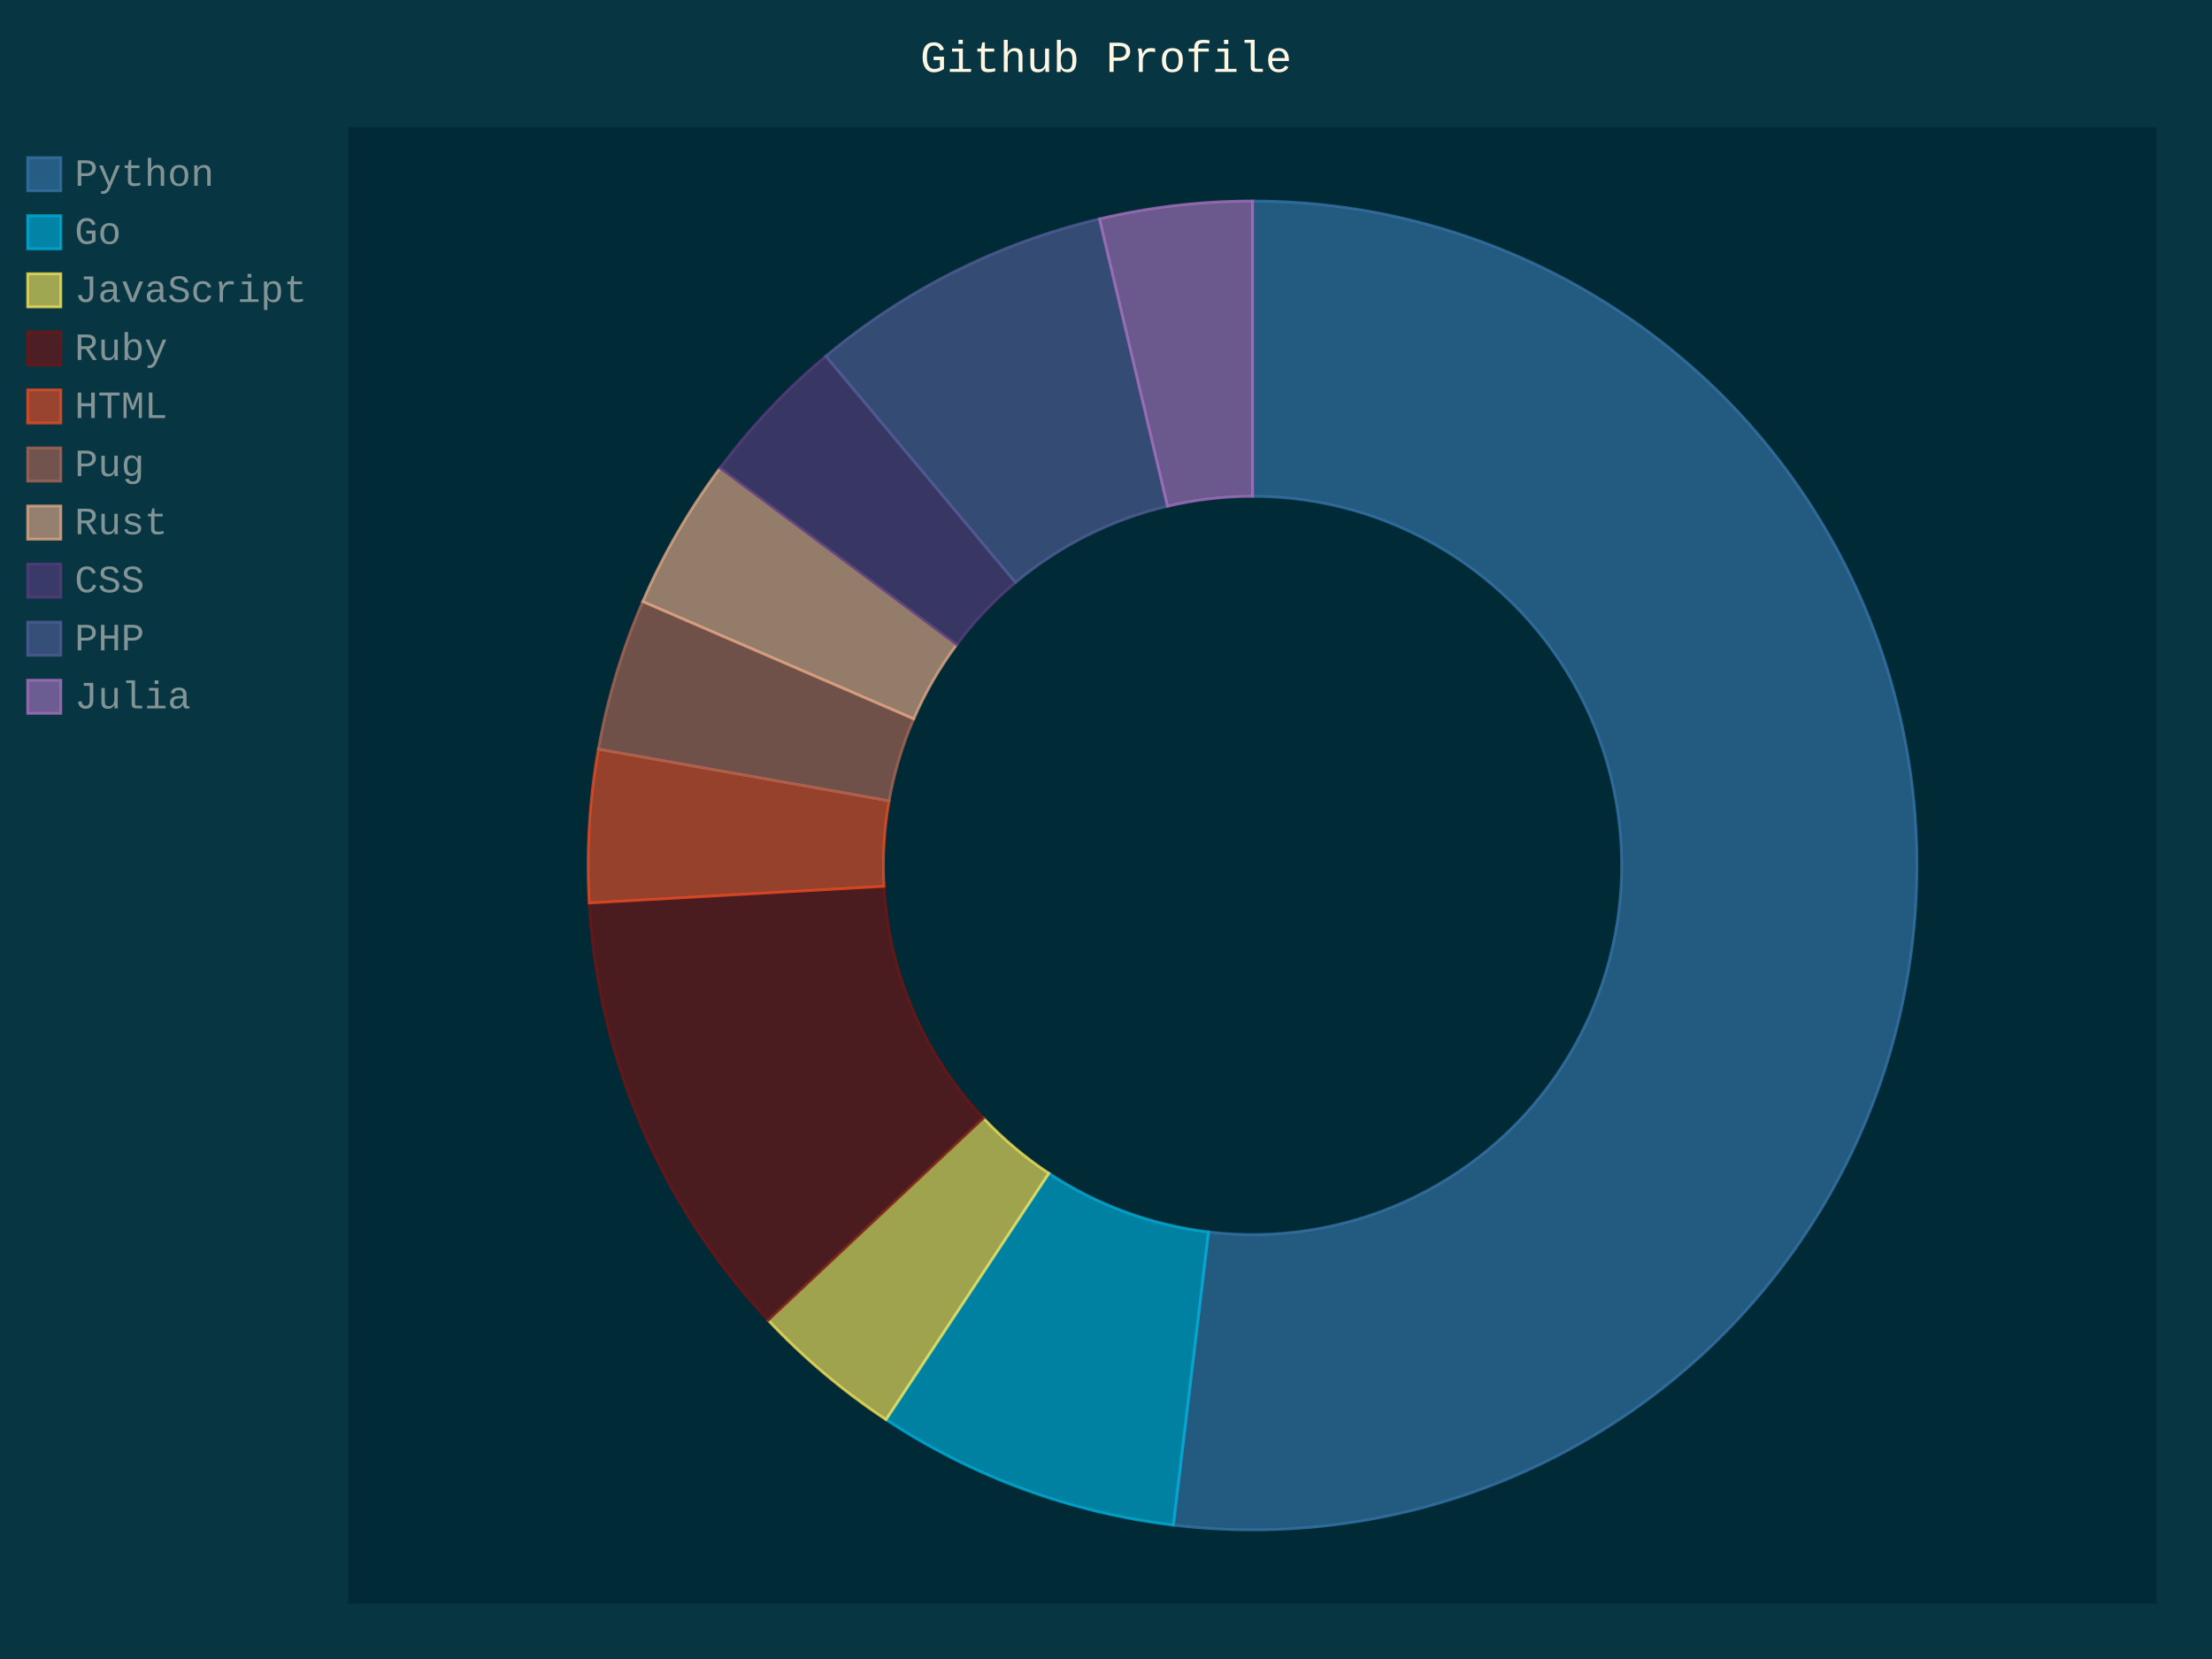
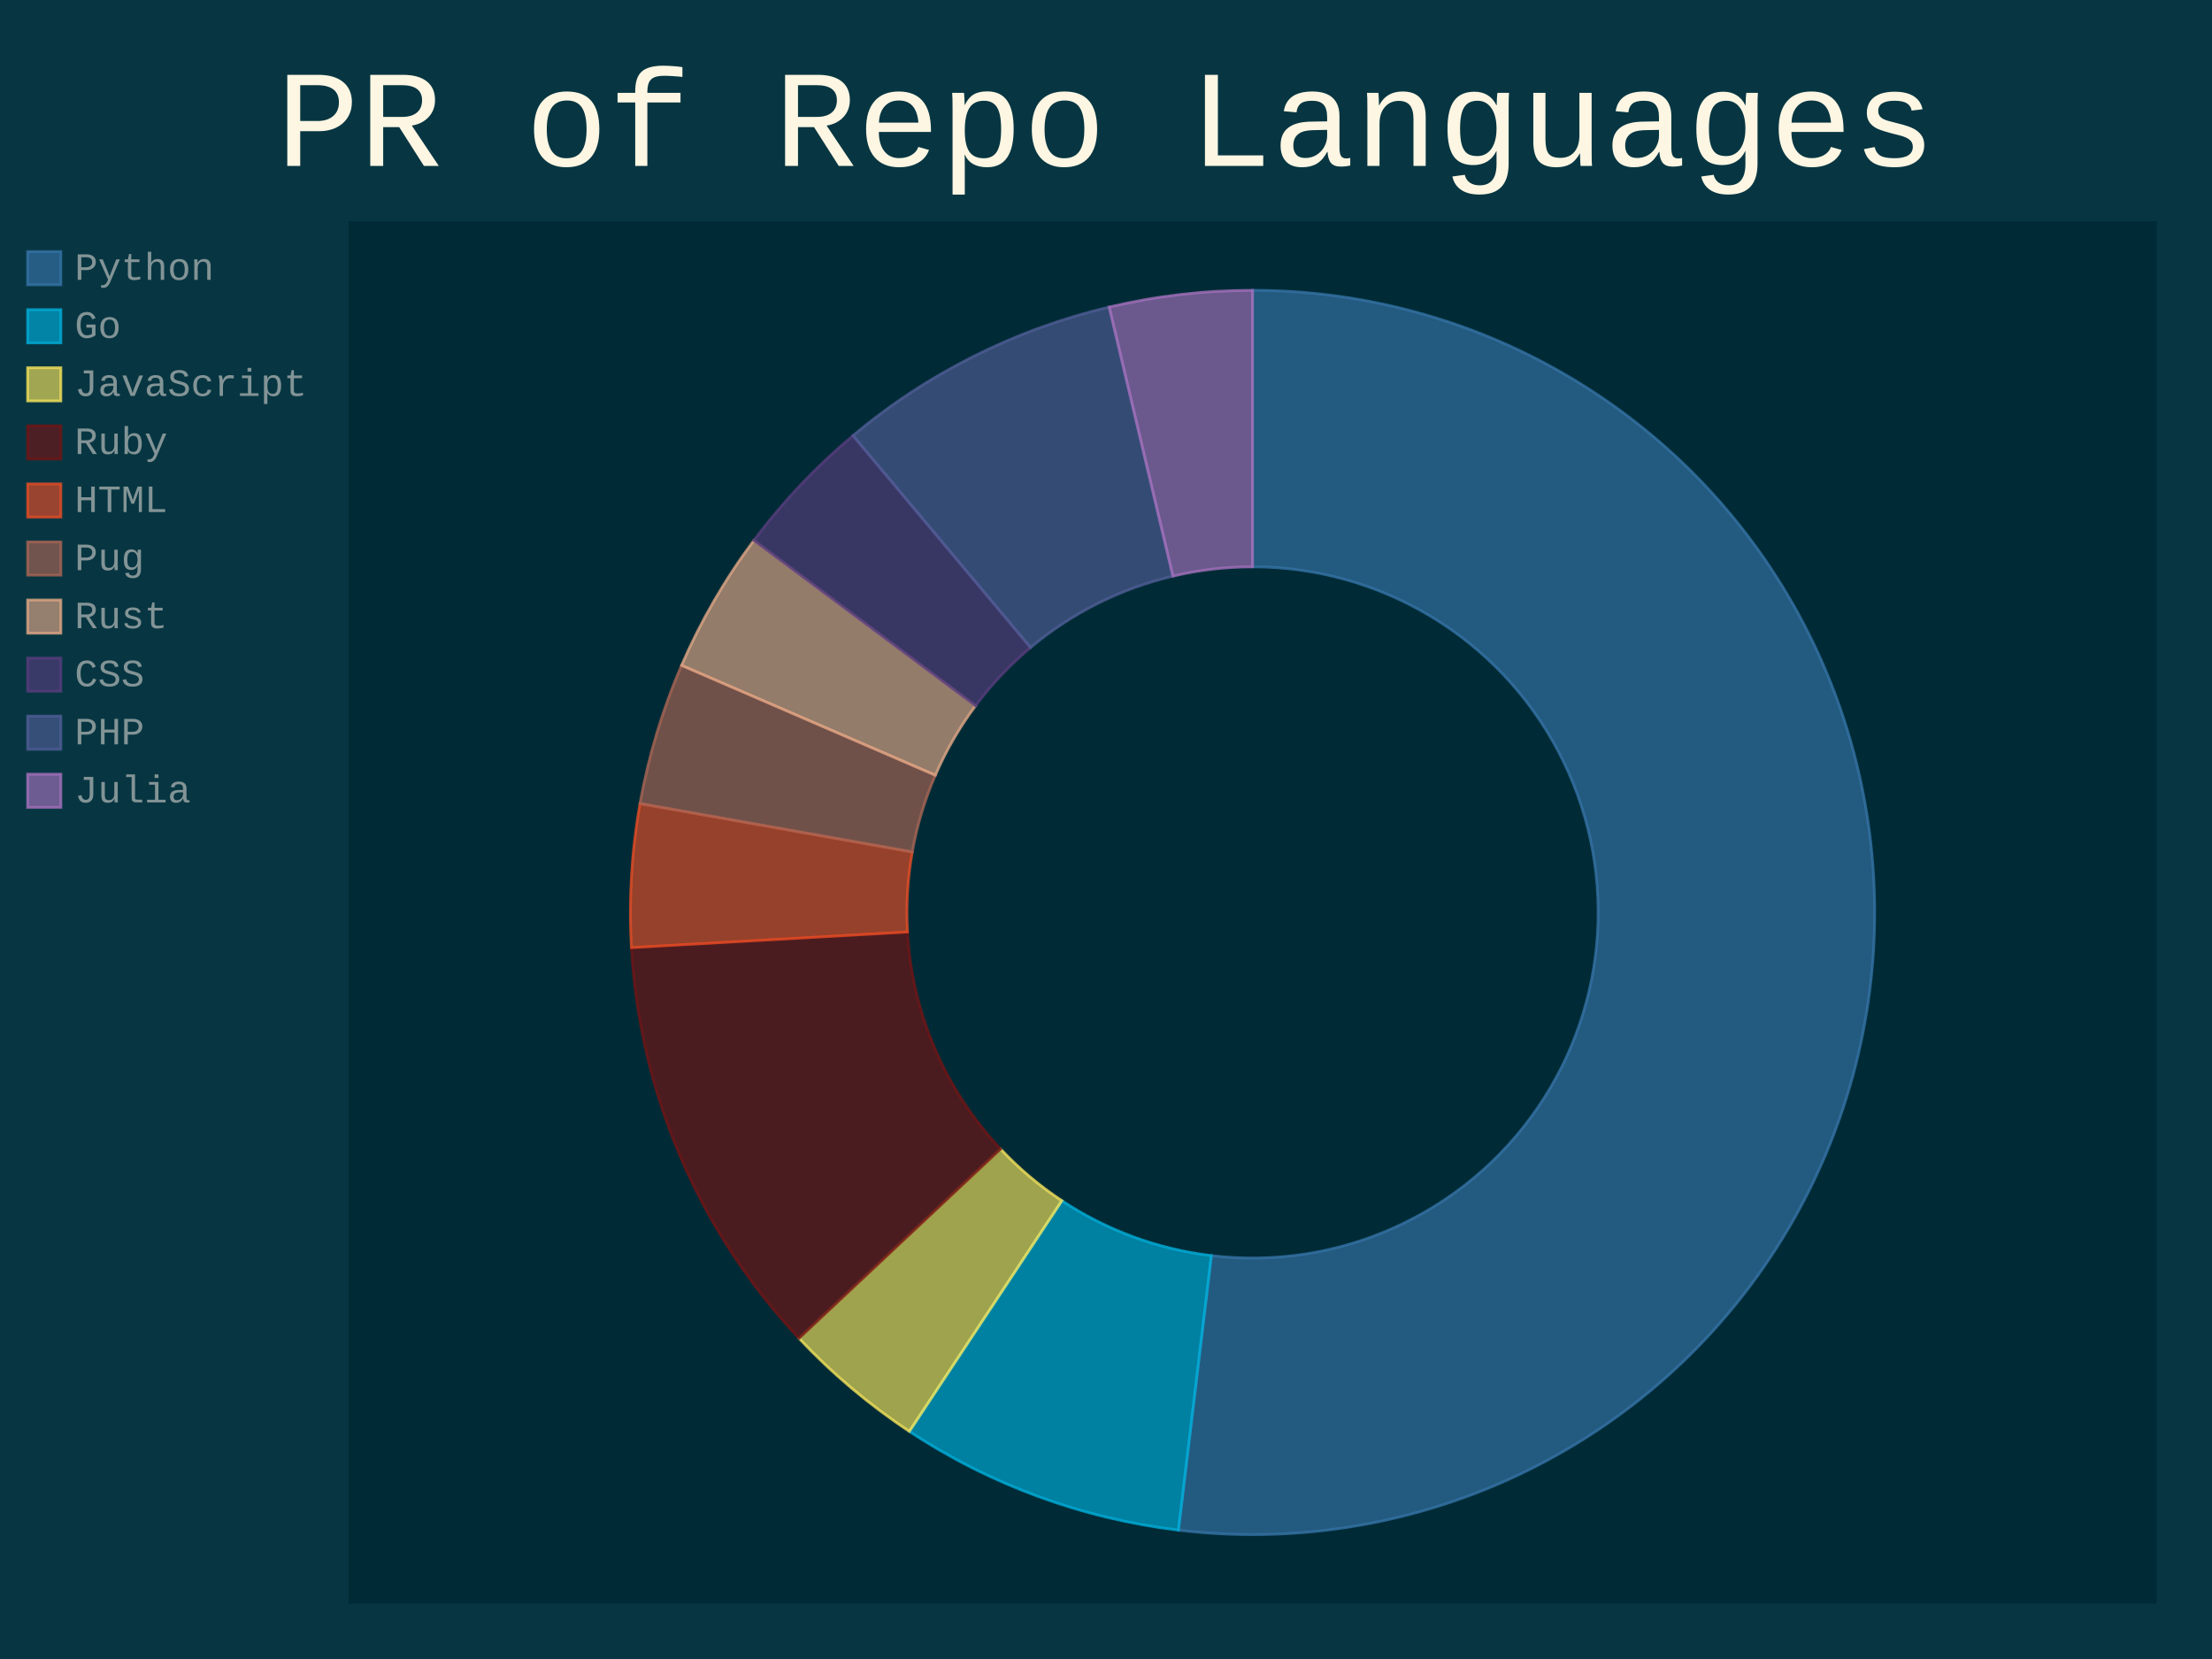
- <svg xmlns="http://www.w3.org/2000/svg" id="chart-2e3735d8-776f-48ed-a0a0-9d76ed4474e9" class="pygal-chart" viewBox="0 0 800 600">
+ <svg xmlns="http://www.w3.org/2000/svg" id="chart-e99f78a7-82f5-4590-b78f-cdfc66d2101d" class="pygal-chart" viewBox="0 0 800 600">
  <defs>
-     <style type="text/css">#chart-2e3735d8-776f-48ed-a0a0-9d76ed4474e9{-webkit-user-select:none;-webkit-font-smoothing:antialiased;font-family:Consolas,"Liberation Mono",Menlo,Courier,monospace}#chart-2e3735d8-776f-48ed-a0a0-9d76ed4474e9 .title{font-family:Consolas,"Liberation Mono",Menlo,Courier,monospace;font-size:16px}#chart-2e3735d8-776f-48ed-a0a0-9d76ed4474e9 .legends .legend text{font-family:Consolas,"Liberation Mono",Menlo,Courier,monospace;font-size:14px}#chart-2e3735d8-776f-48ed-a0a0-9d76ed4474e9 .axis text{font-family:Consolas,"Liberation Mono",Menlo,Courier,monospace;font-size:10px}#chart-2e3735d8-776f-48ed-a0a0-9d76ed4474e9 .axis text.major{font-family:Consolas,"Liberation Mono",Menlo,Courier,monospace;font-size:10px}#chart-2e3735d8-776f-48ed-a0a0-9d76ed4474e9 .text-overlay text.value{font-family:Consolas,"Liberation Mono",Menlo,Courier,monospace;font-size:16px}#chart-2e3735d8-776f-48ed-a0a0-9d76ed4474e9 .text-overlay text.label{font-family:Consolas,"Liberation Mono",Menlo,Courier,monospace;font-size:10px}#chart-2e3735d8-776f-48ed-a0a0-9d76ed4474e9 .tooltip{font-family:Consolas,"Liberation Mono",Menlo,Courier,monospace;font-size:14px}#chart-2e3735d8-776f-48ed-a0a0-9d76ed4474e9 text.no_data{font-family:Consolas,"Liberation Mono",Menlo,Courier,monospace;font-size:64px}
- #chart-2e3735d8-776f-48ed-a0a0-9d76ed4474e9{background-color:#073642}#chart-2e3735d8-776f-48ed-a0a0-9d76ed4474e9 path,#chart-2e3735d8-776f-48ed-a0a0-9d76ed4474e9 line,#chart-2e3735d8-776f-48ed-a0a0-9d76ed4474e9 rect,#chart-2e3735d8-776f-48ed-a0a0-9d76ed4474e9 circle{-webkit-transition:500ms ease-in;-moz-transition:500ms ease-in;transition:500ms ease-in}#chart-2e3735d8-776f-48ed-a0a0-9d76ed4474e9 .graph &gt; .background{fill:#073642}#chart-2e3735d8-776f-48ed-a0a0-9d76ed4474e9 .plot &gt; .background{fill:#002b36}#chart-2e3735d8-776f-48ed-a0a0-9d76ed4474e9 .graph{fill:#839496}#chart-2e3735d8-776f-48ed-a0a0-9d76ed4474e9 text.no_data{fill:#fdf6e3}#chart-2e3735d8-776f-48ed-a0a0-9d76ed4474e9 .title{fill:#fdf6e3}#chart-2e3735d8-776f-48ed-a0a0-9d76ed4474e9 .legends .legend text{fill:#839496}#chart-2e3735d8-776f-48ed-a0a0-9d76ed4474e9 .legends .legend:hover text{fill:#fdf6e3}#chart-2e3735d8-776f-48ed-a0a0-9d76ed4474e9 .axis .line{stroke:#fdf6e3}#chart-2e3735d8-776f-48ed-a0a0-9d76ed4474e9 .axis .guide.line{stroke:#657b83}#chart-2e3735d8-776f-48ed-a0a0-9d76ed4474e9 .axis .major.line{stroke:#839496}#chart-2e3735d8-776f-48ed-a0a0-9d76ed4474e9 .axis text.major{fill:#fdf6e3}#chart-2e3735d8-776f-48ed-a0a0-9d76ed4474e9 .axis.y .guides:hover .guide.line,#chart-2e3735d8-776f-48ed-a0a0-9d76ed4474e9 .line-graph .axis.x .guides:hover .guide.line,#chart-2e3735d8-776f-48ed-a0a0-9d76ed4474e9 .stackedline-graph .axis.x .guides:hover .guide.line,#chart-2e3735d8-776f-48ed-a0a0-9d76ed4474e9 .xy-graph .axis.x .guides:hover .guide.line{stroke:#fdf6e3}#chart-2e3735d8-776f-48ed-a0a0-9d76ed4474e9 .axis .guides:hover text{fill:#fdf6e3}#chart-2e3735d8-776f-48ed-a0a0-9d76ed4474e9 .reactive{fill-opacity:.66;stroke-opacity:.8;stroke-width:1}#chart-2e3735d8-776f-48ed-a0a0-9d76ed4474e9 .ci{stroke:#839496}#chart-2e3735d8-776f-48ed-a0a0-9d76ed4474e9 .reactive.active,#chart-2e3735d8-776f-48ed-a0a0-9d76ed4474e9 .active .reactive{fill-opacity:.9;stroke-opacity:.9;stroke-width:4}#chart-2e3735d8-776f-48ed-a0a0-9d76ed4474e9 .ci .reactive.active{stroke-width:1.5}#chart-2e3735d8-776f-48ed-a0a0-9d76ed4474e9 .series text{fill:#fdf6e3}#chart-2e3735d8-776f-48ed-a0a0-9d76ed4474e9 .tooltip rect{fill:#002b36;stroke:#fdf6e3;-webkit-transition:opacity 500ms ease-in;-moz-transition:opacity 500ms ease-in;transition:opacity 500ms ease-in}#chart-2e3735d8-776f-48ed-a0a0-9d76ed4474e9 .tooltip .label{fill:#839496}#chart-2e3735d8-776f-48ed-a0a0-9d76ed4474e9 .tooltip .label{fill:#839496}#chart-2e3735d8-776f-48ed-a0a0-9d76ed4474e9 .tooltip .legend{font-size:.8em;fill:#657b83}#chart-2e3735d8-776f-48ed-a0a0-9d76ed4474e9 .tooltip .x_label{font-size:.6em;fill:#fdf6e3}#chart-2e3735d8-776f-48ed-a0a0-9d76ed4474e9 .tooltip .xlink{font-size:.5em;text-decoration:underline}#chart-2e3735d8-776f-48ed-a0a0-9d76ed4474e9 .tooltip .value{font-size:1.5em}#chart-2e3735d8-776f-48ed-a0a0-9d76ed4474e9 .bound{font-size:.5em}#chart-2e3735d8-776f-48ed-a0a0-9d76ed4474e9 .max-value{font-size:.75em;fill:#657b83}#chart-2e3735d8-776f-48ed-a0a0-9d76ed4474e9 .map-element{fill:#002b36;stroke:#657b83 !important}#chart-2e3735d8-776f-48ed-a0a0-9d76ed4474e9 .map-element .reactive{fill-opacity:inherit;stroke-opacity:inherit}#chart-2e3735d8-776f-48ed-a0a0-9d76ed4474e9 .color-0,#chart-2e3735d8-776f-48ed-a0a0-9d76ed4474e9 .color-0 a:visited{stroke:#3572A5;fill:#3572A5}#chart-2e3735d8-776f-48ed-a0a0-9d76ed4474e9 .color-1,#chart-2e3735d8-776f-48ed-a0a0-9d76ed4474e9 .color-1 a:visited{stroke:#00ADD8;fill:#00ADD8}#chart-2e3735d8-776f-48ed-a0a0-9d76ed4474e9 .color-2,#chart-2e3735d8-776f-48ed-a0a0-9d76ed4474e9 .color-2 a:visited{stroke:#f1e05a;fill:#f1e05a}#chart-2e3735d8-776f-48ed-a0a0-9d76ed4474e9 .color-3,#chart-2e3735d8-776f-48ed-a0a0-9d76ed4474e9 .color-3 a:visited{stroke:#701516;fill:#701516}#chart-2e3735d8-776f-48ed-a0a0-9d76ed4474e9 .color-4,#chart-2e3735d8-776f-48ed-a0a0-9d76ed4474e9 .color-4 a:visited{stroke:#e34c26;fill:#e34c26}#chart-2e3735d8-776f-48ed-a0a0-9d76ed4474e9 .color-5,#chart-2e3735d8-776f-48ed-a0a0-9d76ed4474e9 .color-5 a:visited{stroke:#a86454;fill:#a86454}#chart-2e3735d8-776f-48ed-a0a0-9d76ed4474e9 .color-6,#chart-2e3735d8-776f-48ed-a0a0-9d76ed4474e9 .color-6 a:visited{stroke:#dea584;fill:#dea584}#chart-2e3735d8-776f-48ed-a0a0-9d76ed4474e9 .color-7,#chart-2e3735d8-776f-48ed-a0a0-9d76ed4474e9 .color-7 a:visited{stroke:#563d7c;fill:#563d7c}#chart-2e3735d8-776f-48ed-a0a0-9d76ed4474e9 .color-8,#chart-2e3735d8-776f-48ed-a0a0-9d76ed4474e9 .color-8 a:visited{stroke:#4F5D95;fill:#4F5D95}#chart-2e3735d8-776f-48ed-a0a0-9d76ed4474e9 .color-9,#chart-2e3735d8-776f-48ed-a0a0-9d76ed4474e9 .color-9 a:visited{stroke:#a270ba;fill:#a270ba}#chart-2e3735d8-776f-48ed-a0a0-9d76ed4474e9 .text-overlay .color-0 text{fill:black}#chart-2e3735d8-776f-48ed-a0a0-9d76ed4474e9 .text-overlay .color-1 text{fill:black}#chart-2e3735d8-776f-48ed-a0a0-9d76ed4474e9 .text-overlay .color-2 text{fill:black}#chart-2e3735d8-776f-48ed-a0a0-9d76ed4474e9 .text-overlay .color-3 text{fill:black}#chart-2e3735d8-776f-48ed-a0a0-9d76ed4474e9 .text-overlay .color-4 text{fill:black}#chart-2e3735d8-776f-48ed-a0a0-9d76ed4474e9 .text-overlay .color-5 text{fill:black}#chart-2e3735d8-776f-48ed-a0a0-9d76ed4474e9 .text-overlay .color-6 text{fill:black}#chart-2e3735d8-776f-48ed-a0a0-9d76ed4474e9 .text-overlay .color-7 text{fill:black}#chart-2e3735d8-776f-48ed-a0a0-9d76ed4474e9 .text-overlay .color-8 text{fill:black}#chart-2e3735d8-776f-48ed-a0a0-9d76ed4474e9 .text-overlay .color-9 text{fill:black}
- #chart-2e3735d8-776f-48ed-a0a0-9d76ed4474e9 text.no_data{text-anchor:middle}#chart-2e3735d8-776f-48ed-a0a0-9d76ed4474e9 .guide.line{fill:none}#chart-2e3735d8-776f-48ed-a0a0-9d76ed4474e9 .centered{text-anchor:middle}#chart-2e3735d8-776f-48ed-a0a0-9d76ed4474e9 .title{text-anchor:middle}#chart-2e3735d8-776f-48ed-a0a0-9d76ed4474e9 .legends .legend text{fill-opacity:1}#chart-2e3735d8-776f-48ed-a0a0-9d76ed4474e9 .axis.x text{text-anchor:middle}#chart-2e3735d8-776f-48ed-a0a0-9d76ed4474e9 .axis.x:not(.web) text[transform]{text-anchor:start}#chart-2e3735d8-776f-48ed-a0a0-9d76ed4474e9 .axis.x:not(.web) text[transform].backwards{text-anchor:end}#chart-2e3735d8-776f-48ed-a0a0-9d76ed4474e9 .axis.y text{text-anchor:end}#chart-2e3735d8-776f-48ed-a0a0-9d76ed4474e9 .axis.y text[transform].backwards{text-anchor:start}#chart-2e3735d8-776f-48ed-a0a0-9d76ed4474e9 .axis.y2 text{text-anchor:start}#chart-2e3735d8-776f-48ed-a0a0-9d76ed4474e9 .axis.y2 text[transform].backwards{text-anchor:end}#chart-2e3735d8-776f-48ed-a0a0-9d76ed4474e9 .axis .guide.line{stroke-dasharray:4,4;stroke:black}#chart-2e3735d8-776f-48ed-a0a0-9d76ed4474e9 .axis .major.guide.line{stroke-dasharray:6,6;stroke:black}#chart-2e3735d8-776f-48ed-a0a0-9d76ed4474e9 .horizontal .axis.y .guide.line,#chart-2e3735d8-776f-48ed-a0a0-9d76ed4474e9 .horizontal .axis.y2 .guide.line,#chart-2e3735d8-776f-48ed-a0a0-9d76ed4474e9 .vertical .axis.x .guide.line{opacity:0}#chart-2e3735d8-776f-48ed-a0a0-9d76ed4474e9 .horizontal .axis.always_show .guide.line,#chart-2e3735d8-776f-48ed-a0a0-9d76ed4474e9 .vertical .axis.always_show .guide.line{opacity:1 !important}#chart-2e3735d8-776f-48ed-a0a0-9d76ed4474e9 .axis.y .guides:hover .guide.line,#chart-2e3735d8-776f-48ed-a0a0-9d76ed4474e9 .axis.y2 .guides:hover .guide.line,#chart-2e3735d8-776f-48ed-a0a0-9d76ed4474e9 .axis.x .guides:hover .guide.line{opacity:1}#chart-2e3735d8-776f-48ed-a0a0-9d76ed4474e9 .axis .guides:hover text{opacity:1}#chart-2e3735d8-776f-48ed-a0a0-9d76ed4474e9 .nofill{fill:none}#chart-2e3735d8-776f-48ed-a0a0-9d76ed4474e9 .subtle-fill{fill-opacity:.2}#chart-2e3735d8-776f-48ed-a0a0-9d76ed4474e9 .dot{stroke-width:1px;fill-opacity:1;stroke-opacity:1}#chart-2e3735d8-776f-48ed-a0a0-9d76ed4474e9 .dot.active{stroke-width:5px}#chart-2e3735d8-776f-48ed-a0a0-9d76ed4474e9 .dot.negative{fill:transparent}#chart-2e3735d8-776f-48ed-a0a0-9d76ed4474e9 text,#chart-2e3735d8-776f-48ed-a0a0-9d76ed4474e9 tspan{stroke:none !important}#chart-2e3735d8-776f-48ed-a0a0-9d76ed4474e9 .series text.active{opacity:1}#chart-2e3735d8-776f-48ed-a0a0-9d76ed4474e9 .tooltip rect{fill-opacity:.95;stroke-width:.5}#chart-2e3735d8-776f-48ed-a0a0-9d76ed4474e9 .tooltip text{fill-opacity:1}#chart-2e3735d8-776f-48ed-a0a0-9d76ed4474e9 .showable{visibility:hidden}#chart-2e3735d8-776f-48ed-a0a0-9d76ed4474e9 .showable.shown{visibility:visible}#chart-2e3735d8-776f-48ed-a0a0-9d76ed4474e9 .gauge-background{fill:rgba(229,229,229,1);stroke:none}#chart-2e3735d8-776f-48ed-a0a0-9d76ed4474e9 .bg-lines{stroke:#073642;stroke-width:2px}</style>
+     <style type="text/css">#chart-e99f78a7-82f5-4590-b78f-cdfc66d2101d{-webkit-user-select:none;-webkit-font-smoothing:antialiased;font-family:Consolas,"Liberation Mono",Menlo,Courier,monospace}#chart-e99f78a7-82f5-4590-b78f-cdfc66d2101d .title{font-family:Consolas,"Liberation Mono",Menlo,Courier,monospace;font-size:50px}#chart-e99f78a7-82f5-4590-b78f-cdfc66d2101d .legends .legend text{font-family:Consolas,"Liberation Mono",Menlo,Courier,monospace;font-size:14px}#chart-e99f78a7-82f5-4590-b78f-cdfc66d2101d .axis text{font-family:Consolas,"Liberation Mono",Menlo,Courier,monospace;font-size:10px}#chart-e99f78a7-82f5-4590-b78f-cdfc66d2101d .axis text.major{font-family:Consolas,"Liberation Mono",Menlo,Courier,monospace;font-size:10px}#chart-e99f78a7-82f5-4590-b78f-cdfc66d2101d .text-overlay text.value{font-family:Consolas,"Liberation Mono",Menlo,Courier,monospace;font-size:16px}#chart-e99f78a7-82f5-4590-b78f-cdfc66d2101d .text-overlay text.label{font-family:Consolas,"Liberation Mono",Menlo,Courier,monospace;font-size:10px}#chart-e99f78a7-82f5-4590-b78f-cdfc66d2101d .tooltip{font-family:Consolas,"Liberation Mono",Menlo,Courier,monospace;font-size:14px}#chart-e99f78a7-82f5-4590-b78f-cdfc66d2101d text.no_data{font-family:Consolas,"Liberation Mono",Menlo,Courier,monospace;font-size:64px}
+ #chart-e99f78a7-82f5-4590-b78f-cdfc66d2101d{background-color:#073642}#chart-e99f78a7-82f5-4590-b78f-cdfc66d2101d path,#chart-e99f78a7-82f5-4590-b78f-cdfc66d2101d line,#chart-e99f78a7-82f5-4590-b78f-cdfc66d2101d rect,#chart-e99f78a7-82f5-4590-b78f-cdfc66d2101d circle{-webkit-transition:500ms ease-in;-moz-transition:500ms ease-in;transition:500ms ease-in}#chart-e99f78a7-82f5-4590-b78f-cdfc66d2101d .graph &gt; .background{fill:#073642}#chart-e99f78a7-82f5-4590-b78f-cdfc66d2101d .plot &gt; .background{fill:#002b36}#chart-e99f78a7-82f5-4590-b78f-cdfc66d2101d .graph{fill:#839496}#chart-e99f78a7-82f5-4590-b78f-cdfc66d2101d text.no_data{fill:#fdf6e3}#chart-e99f78a7-82f5-4590-b78f-cdfc66d2101d .title{fill:#fdf6e3}#chart-e99f78a7-82f5-4590-b78f-cdfc66d2101d .legends .legend text{fill:#839496}#chart-e99f78a7-82f5-4590-b78f-cdfc66d2101d .legends .legend:hover text{fill:#fdf6e3}#chart-e99f78a7-82f5-4590-b78f-cdfc66d2101d .axis .line{stroke:#fdf6e3}#chart-e99f78a7-82f5-4590-b78f-cdfc66d2101d .axis .guide.line{stroke:#657b83}#chart-e99f78a7-82f5-4590-b78f-cdfc66d2101d .axis .major.line{stroke:#839496}#chart-e99f78a7-82f5-4590-b78f-cdfc66d2101d .axis text.major{fill:#fdf6e3}#chart-e99f78a7-82f5-4590-b78f-cdfc66d2101d .axis.y .guides:hover .guide.line,#chart-e99f78a7-82f5-4590-b78f-cdfc66d2101d .line-graph .axis.x .guides:hover .guide.line,#chart-e99f78a7-82f5-4590-b78f-cdfc66d2101d .stackedline-graph .axis.x .guides:hover .guide.line,#chart-e99f78a7-82f5-4590-b78f-cdfc66d2101d .xy-graph .axis.x .guides:hover .guide.line{stroke:#fdf6e3}#chart-e99f78a7-82f5-4590-b78f-cdfc66d2101d .axis .guides:hover text{fill:#fdf6e3}#chart-e99f78a7-82f5-4590-b78f-cdfc66d2101d .reactive{fill-opacity:.66;stroke-opacity:.8;stroke-width:1}#chart-e99f78a7-82f5-4590-b78f-cdfc66d2101d .ci{stroke:#839496}#chart-e99f78a7-82f5-4590-b78f-cdfc66d2101d .reactive.active,#chart-e99f78a7-82f5-4590-b78f-cdfc66d2101d .active .reactive{fill-opacity:.9;stroke-opacity:.9;stroke-width:4}#chart-e99f78a7-82f5-4590-b78f-cdfc66d2101d .ci .reactive.active{stroke-width:1.5}#chart-e99f78a7-82f5-4590-b78f-cdfc66d2101d .series text{fill:#fdf6e3}#chart-e99f78a7-82f5-4590-b78f-cdfc66d2101d .tooltip rect{fill:#002b36;stroke:#fdf6e3;-webkit-transition:opacity 500ms ease-in;-moz-transition:opacity 500ms ease-in;transition:opacity 500ms ease-in}#chart-e99f78a7-82f5-4590-b78f-cdfc66d2101d .tooltip .label{fill:#839496}#chart-e99f78a7-82f5-4590-b78f-cdfc66d2101d .tooltip .label{fill:#839496}#chart-e99f78a7-82f5-4590-b78f-cdfc66d2101d .tooltip .legend{font-size:.8em;fill:#657b83}#chart-e99f78a7-82f5-4590-b78f-cdfc66d2101d .tooltip .x_label{font-size:.6em;fill:#fdf6e3}#chart-e99f78a7-82f5-4590-b78f-cdfc66d2101d .tooltip .xlink{font-size:.5em;text-decoration:underline}#chart-e99f78a7-82f5-4590-b78f-cdfc66d2101d .tooltip .value{font-size:1.5em}#chart-e99f78a7-82f5-4590-b78f-cdfc66d2101d .bound{font-size:.5em}#chart-e99f78a7-82f5-4590-b78f-cdfc66d2101d .max-value{font-size:.75em;fill:#657b83}#chart-e99f78a7-82f5-4590-b78f-cdfc66d2101d .map-element{fill:#002b36;stroke:#657b83 !important}#chart-e99f78a7-82f5-4590-b78f-cdfc66d2101d .map-element .reactive{fill-opacity:inherit;stroke-opacity:inherit}#chart-e99f78a7-82f5-4590-b78f-cdfc66d2101d .color-0,#chart-e99f78a7-82f5-4590-b78f-cdfc66d2101d .color-0 a:visited{stroke:#3572A5;fill:#3572A5}#chart-e99f78a7-82f5-4590-b78f-cdfc66d2101d .color-1,#chart-e99f78a7-82f5-4590-b78f-cdfc66d2101d .color-1 a:visited{stroke:#00ADD8;fill:#00ADD8}#chart-e99f78a7-82f5-4590-b78f-cdfc66d2101d .color-2,#chart-e99f78a7-82f5-4590-b78f-cdfc66d2101d .color-2 a:visited{stroke:#f1e05a;fill:#f1e05a}#chart-e99f78a7-82f5-4590-b78f-cdfc66d2101d .color-3,#chart-e99f78a7-82f5-4590-b78f-cdfc66d2101d .color-3 a:visited{stroke:#701516;fill:#701516}#chart-e99f78a7-82f5-4590-b78f-cdfc66d2101d .color-4,#chart-e99f78a7-82f5-4590-b78f-cdfc66d2101d .color-4 a:visited{stroke:#e34c26;fill:#e34c26}#chart-e99f78a7-82f5-4590-b78f-cdfc66d2101d .color-5,#chart-e99f78a7-82f5-4590-b78f-cdfc66d2101d .color-5 a:visited{stroke:#a86454;fill:#a86454}#chart-e99f78a7-82f5-4590-b78f-cdfc66d2101d .color-6,#chart-e99f78a7-82f5-4590-b78f-cdfc66d2101d .color-6 a:visited{stroke:#dea584;fill:#dea584}#chart-e99f78a7-82f5-4590-b78f-cdfc66d2101d .color-7,#chart-e99f78a7-82f5-4590-b78f-cdfc66d2101d .color-7 a:visited{stroke:#563d7c;fill:#563d7c}#chart-e99f78a7-82f5-4590-b78f-cdfc66d2101d .color-8,#chart-e99f78a7-82f5-4590-b78f-cdfc66d2101d .color-8 a:visited{stroke:#4F5D95;fill:#4F5D95}#chart-e99f78a7-82f5-4590-b78f-cdfc66d2101d .color-9,#chart-e99f78a7-82f5-4590-b78f-cdfc66d2101d .color-9 a:visited{stroke:#a270ba;fill:#a270ba}#chart-e99f78a7-82f5-4590-b78f-cdfc66d2101d .text-overlay .color-0 text{fill:black}#chart-e99f78a7-82f5-4590-b78f-cdfc66d2101d .text-overlay .color-1 text{fill:black}#chart-e99f78a7-82f5-4590-b78f-cdfc66d2101d .text-overlay .color-2 text{fill:black}#chart-e99f78a7-82f5-4590-b78f-cdfc66d2101d .text-overlay .color-3 text{fill:black}#chart-e99f78a7-82f5-4590-b78f-cdfc66d2101d .text-overlay .color-4 text{fill:black}#chart-e99f78a7-82f5-4590-b78f-cdfc66d2101d .text-overlay .color-5 text{fill:black}#chart-e99f78a7-82f5-4590-b78f-cdfc66d2101d .text-overlay .color-6 text{fill:black}#chart-e99f78a7-82f5-4590-b78f-cdfc66d2101d .text-overlay .color-7 text{fill:black}#chart-e99f78a7-82f5-4590-b78f-cdfc66d2101d .text-overlay .color-8 text{fill:black}#chart-e99f78a7-82f5-4590-b78f-cdfc66d2101d .text-overlay .color-9 text{fill:black}
+ #chart-e99f78a7-82f5-4590-b78f-cdfc66d2101d text.no_data{text-anchor:middle}#chart-e99f78a7-82f5-4590-b78f-cdfc66d2101d .guide.line{fill:none}#chart-e99f78a7-82f5-4590-b78f-cdfc66d2101d .centered{text-anchor:middle}#chart-e99f78a7-82f5-4590-b78f-cdfc66d2101d .title{text-anchor:middle}#chart-e99f78a7-82f5-4590-b78f-cdfc66d2101d .legends .legend text{fill-opacity:1}#chart-e99f78a7-82f5-4590-b78f-cdfc66d2101d .axis.x text{text-anchor:middle}#chart-e99f78a7-82f5-4590-b78f-cdfc66d2101d .axis.x:not(.web) text[transform]{text-anchor:start}#chart-e99f78a7-82f5-4590-b78f-cdfc66d2101d .axis.x:not(.web) text[transform].backwards{text-anchor:end}#chart-e99f78a7-82f5-4590-b78f-cdfc66d2101d .axis.y text{text-anchor:end}#chart-e99f78a7-82f5-4590-b78f-cdfc66d2101d .axis.y text[transform].backwards{text-anchor:start}#chart-e99f78a7-82f5-4590-b78f-cdfc66d2101d .axis.y2 text{text-anchor:start}#chart-e99f78a7-82f5-4590-b78f-cdfc66d2101d .axis.y2 text[transform].backwards{text-anchor:end}#chart-e99f78a7-82f5-4590-b78f-cdfc66d2101d .axis .guide.line{stroke-dasharray:4,4;stroke:black}#chart-e99f78a7-82f5-4590-b78f-cdfc66d2101d .axis .major.guide.line{stroke-dasharray:6,6;stroke:black}#chart-e99f78a7-82f5-4590-b78f-cdfc66d2101d .horizontal .axis.y .guide.line,#chart-e99f78a7-82f5-4590-b78f-cdfc66d2101d .horizontal .axis.y2 .guide.line,#chart-e99f78a7-82f5-4590-b78f-cdfc66d2101d .vertical .axis.x .guide.line{opacity:0}#chart-e99f78a7-82f5-4590-b78f-cdfc66d2101d .horizontal .axis.always_show .guide.line,#chart-e99f78a7-82f5-4590-b78f-cdfc66d2101d .vertical .axis.always_show .guide.line{opacity:1 !important}#chart-e99f78a7-82f5-4590-b78f-cdfc66d2101d .axis.y .guides:hover .guide.line,#chart-e99f78a7-82f5-4590-b78f-cdfc66d2101d .axis.y2 .guides:hover .guide.line,#chart-e99f78a7-82f5-4590-b78f-cdfc66d2101d .axis.x .guides:hover .guide.line{opacity:1}#chart-e99f78a7-82f5-4590-b78f-cdfc66d2101d .axis .guides:hover text{opacity:1}#chart-e99f78a7-82f5-4590-b78f-cdfc66d2101d .nofill{fill:none}#chart-e99f78a7-82f5-4590-b78f-cdfc66d2101d .subtle-fill{fill-opacity:.2}#chart-e99f78a7-82f5-4590-b78f-cdfc66d2101d .dot{stroke-width:1px;fill-opacity:1;stroke-opacity:1}#chart-e99f78a7-82f5-4590-b78f-cdfc66d2101d .dot.active{stroke-width:5px}#chart-e99f78a7-82f5-4590-b78f-cdfc66d2101d .dot.negative{fill:transparent}#chart-e99f78a7-82f5-4590-b78f-cdfc66d2101d text,#chart-e99f78a7-82f5-4590-b78f-cdfc66d2101d tspan{stroke:none !important}#chart-e99f78a7-82f5-4590-b78f-cdfc66d2101d .series text.active{opacity:1}#chart-e99f78a7-82f5-4590-b78f-cdfc66d2101d .tooltip rect{fill-opacity:.95;stroke-width:.5}#chart-e99f78a7-82f5-4590-b78f-cdfc66d2101d .tooltip text{fill-opacity:1}#chart-e99f78a7-82f5-4590-b78f-cdfc66d2101d .showable{visibility:hidden}#chart-e99f78a7-82f5-4590-b78f-cdfc66d2101d .showable.shown{visibility:visible}#chart-e99f78a7-82f5-4590-b78f-cdfc66d2101d .gauge-background{fill:rgba(229,229,229,1);stroke:none}#chart-e99f78a7-82f5-4590-b78f-cdfc66d2101d .bg-lines{stroke:#073642;stroke-width:2px}</style>
  </defs>
  <g class="graph pie-graph vertical">
    <rect x="0" y="0" width="800" height="600" class="background" />
-     <g transform="translate(126, 46)" class="plot">
-       <rect x="0" y="0" width="654.0" height="534" class="background" />
+     <g transform="translate(126, 80)" class="plot">
+       <rect x="0" y="0" width="654.0" height="500" class="background" />
      <g class="series serie-0 color-0">
        <g class="slices">
          <g class="slice">
-             <path d="M327 26.7 A240.3 240.3 0 1 1 298.381 505.59 L311.101 399.55 A133.5 133.5 0 1 0 327 133.5 z" class="slice reactive tooltip-trigger" />
+             <path d="M327 25 A225 225 0 1 1 300.203 473.399 L312.113 374.11 A125 125 0 1 0 327 125 z" class="slice reactive tooltip-trigger" />
          </g>
        </g>
      </g>
      <g class="series serie-1 color-1">
        <g class="slices">
          <g class="slice">
-             <path d="M298.381 505.59 A240.3 240.3 0 0 1 194.439 467.429 L253.355 378.349 A133.5 133.5 0 0 0 311.101 399.55 z" class="slice reactive tooltip-trigger" />
+             <path d="M300.203 473.399 A225 225 0 0 1 202.88 437.668 L258.044 354.26 A125 125 0 0 0 312.113 374.11 z" class="slice reactive tooltip-trigger" />
          </g>
        </g>
      </g>
      <g class="series serie-2 color-2">
        <g class="slices">
          <g class="slice">
-             <path d="M194.439 467.429 A240.3 240.3 0 0 1 151.829 431.497 L229.683 358.387 A133.5 133.5 0 0 0 253.355 378.349 z" class="slice reactive tooltip-trigger" />
+             <path d="M202.88 437.668 A225 225 0 0 1 162.982 404.023 L235.879 335.568 A125 125 0 0 0 258.044 354.26 z" class="slice reactive tooltip-trigger" />
          </g>
        </g>
      </g>
      <g class="series serie-3 color-3">
        <g class="slices">
          <g class="slice">
-             <path d="M151.829 431.497 A240.3 240.3 0 0 1 87.084 280.581 L193.713 274.545 A133.5 133.5 0 0 0 229.683 358.387 z" class="slice reactive tooltip-trigger" />
+             <path d="M162.982 404.023 A225 225 0 0 1 102.36 262.717 L202.2 257.065 A125 125 0 0 0 235.879 335.568 z" class="slice reactive tooltip-trigger" />
          </g>
        </g>
      </g>
      <g class="series serie-4 color-4">
        <g class="slices">
          <g class="slice">
-             <path d="M87.084 280.581 A240.3 240.3 0 0 1 90.409 224.942 L195.561 243.634 A133.5 133.5 0 0 0 193.713 274.545 z" class="slice reactive tooltip-trigger" />
+             <path d="M102.36 262.717 A225 225 0 0 1 105.473 210.62 L203.929 228.122 A125 125 0 0 0 202.2 257.065 z" class="slice reactive tooltip-trigger" />
          </g>
        </g>
      </g>
      <g class="series serie-5 color-5">
        <g class="slices">
          <g class="slice">
-             <path d="M90.409 224.942 A240.3 240.3 0 0 1 106.464 171.565 L204.48 213.981 A133.5 133.5 0 0 0 195.561 243.634 z" class="slice reactive tooltip-trigger" />
+             <path d="M105.473 210.62 A225 225 0 0 1 120.505 160.642 L212.281 200.357 A125 125 0 0 0 203.929 228.122 z" class="slice reactive tooltip-trigger" />
          </g>
        </g>
      </g>
      <g class="series serie-6 color-6">
        <g class="slices">
          <g class="slice">
-             <path d="M106.464 171.565 A240.3 240.3 0 0 1 134.383 123.323 L219.991 187.18 A133.5 133.5 0 0 0 204.48 213.981 z" class="slice reactive tooltip-trigger" />
+             <path d="M120.505 160.642 A225 225 0 0 1 146.647 115.471 L226.804 175.262 A125 125 0 0 0 212.281 200.357 z" class="slice reactive tooltip-trigger" />
          </g>
        </g>
      </g>
      <g class="series serie-7 color-7">
        <g class="slices">
          <g class="slice">
-             <path d="M134.383 123.323 A240.3 240.3 0 0 1 172.667 82.812 L241.259 164.673 A133.5 133.5 0 0 0 219.991 187.18 z" class="slice reactive tooltip-trigger" />
+             <path d="M146.647 115.471 A225 225 0 0 1 182.493 77.539 L246.718 154.188 A125 125 0 0 0 226.804 175.262 z" class="slice reactive tooltip-trigger" />
          </g>
        </g>
      </g>
      <g class="series serie-8 color-8">
        <g class="slices">
          <g class="slice">
-             <path d="M172.667 82.812 A240.3 240.3 0 0 1 271.637 33.164 L296.243 137.091 A133.5 133.5 0 0 0 241.259 164.673 z" class="slice reactive tooltip-trigger" />
+             <path d="M182.493 77.539 A225 225 0 0 1 275.162 31.053 L298.201 128.363 A125 125 0 0 0 246.718 154.188 z" class="slice reactive tooltip-trigger" />
          </g>
        </g>
      </g>
      <g class="series serie-9 color-9">
        <g class="slices">
          <g class="slice">
-             <path d="M271.637 33.164 A240.3 240.3 0 0 1 327 26.7 L327 133.5 A133.5 133.5 0 0 0 296.243 137.091 z" class="slice reactive tooltip-trigger" />
+             <path d="M275.162 31.053 A225 225 0 0 1 327 25 L327 125 A125 125 0 0 0 298.201 128.363 z" class="slice reactive tooltip-trigger" />
          </g>
        </g>
      </g>
    </g>
    <g class="titles">
-       <text x="400.0" y="26" class="title plot_title">Github Profile</text>
+       <text x="400.0" y="60" class="title plot_title">PR of Repo Languages</text>
    </g>
-     <g transform="translate(126, 46)" class="plot overlay">
+     <g transform="translate(126, 80)" class="plot overlay">
      <g class="series serie-0 color-0" />
      <g class="series serie-1 color-1" />
      <g class="series serie-2 color-2" />
      <g class="series serie-3 color-3" />
      <g class="series serie-4 color-4" />
      <g class="series serie-5 color-5" />
      <g class="series serie-6 color-6" />
      <g class="series serie-7 color-7" />
      <g class="series serie-8 color-8" />
      <g class="series serie-9 color-9" />
    </g>
-     <g transform="translate(126, 46)" class="plot text-overlay">
+     <g transform="translate(126, 80)" class="plot text-overlay">
      <g class="series serie-0 color-0" />
      <g class="series serie-1 color-1" />
      <g class="series serie-2 color-2" />
      <g class="series serie-3 color-3" />
      <g class="series serie-4 color-4" />
      <g class="series serie-5 color-5" />
      <g class="series serie-6 color-6" />
      <g class="series serie-7 color-7" />
      <g class="series serie-8 color-8" />
      <g class="series serie-9 color-9" />
    </g>
-     <g transform="translate(126, 46)" class="plot tooltip-overlay">
+     <g transform="translate(126, 80)" class="plot tooltip-overlay">
      <g transform="translate(0 0)" style="opacity: 0" class="tooltip">
        <rect rx="0" ry="0" width="0" height="0" class="tooltip-box" />
        <g class="text" />
      </g>
    </g>
-     <g transform="translate(10, 56)" class="legends">
+     <g transform="translate(10, 90)" class="legends">
      <g id="activate-serie-0" class="legend reactive activate-serie">
        <rect x="0.0" y="1.0" width="12" height="12" class="color-0 reactive" />
        <text x="17.0" y="11.2">Python</text>
      </g>
      <g id="activate-serie-1" class="legend reactive activate-serie">
        <rect x="0.0" y="22.0" width="12" height="12" class="color-1 reactive" />
        <text x="17.0" y="32.2">Go</text>
      </g>
      <g id="activate-serie-2" class="legend reactive activate-serie">
        <rect x="0.0" y="43.0" width="12" height="12" class="color-2 reactive" />
        <text x="17.0" y="53.2">JavaScript</text>
      </g>
      <g id="activate-serie-3" class="legend reactive activate-serie">
        <rect x="0.0" y="64.0" width="12" height="12" class="color-3 reactive" />
        <text x="17.0" y="74.2">Ruby</text>
      </g>
      <g id="activate-serie-4" class="legend reactive activate-serie">
        <rect x="0.0" y="85.0" width="12" height="12" class="color-4 reactive" />
        <text x="17.0" y="95.2">HTML</text>
      </g>
      <g id="activate-serie-5" class="legend reactive activate-serie">
        <rect x="0.0" y="106.0" width="12" height="12" class="color-5 reactive" />
        <text x="17.0" y="116.2">Pug</text>
      </g>
      <g id="activate-serie-6" class="legend reactive activate-serie">
        <rect x="0.0" y="127.0" width="12" height="12" class="color-6 reactive" />
        <text x="17.0" y="137.2">Rust</text>
      </g>
      <g id="activate-serie-7" class="legend reactive activate-serie">
        <rect x="0.0" y="148.0" width="12" height="12" class="color-7 reactive" />
        <text x="17.0" y="158.2">CSS</text>
      </g>
      <g id="activate-serie-8" class="legend reactive activate-serie">
        <rect x="0.0" y="169.0" width="12" height="12" class="color-8 reactive" />
        <text x="17.0" y="179.2">PHP</text>
      </g>
      <g id="activate-serie-9" class="legend reactive activate-serie">
        <rect x="0.0" y="190.0" width="12" height="12" class="color-9 reactive" />
        <text x="17.0" y="200.2">Julia</text>
      </g>
    </g>
-     <g transform="translate(790, 56)" class="legends" />
+     <g transform="translate(790, 90)" class="legends" />
  </g>
</svg>
